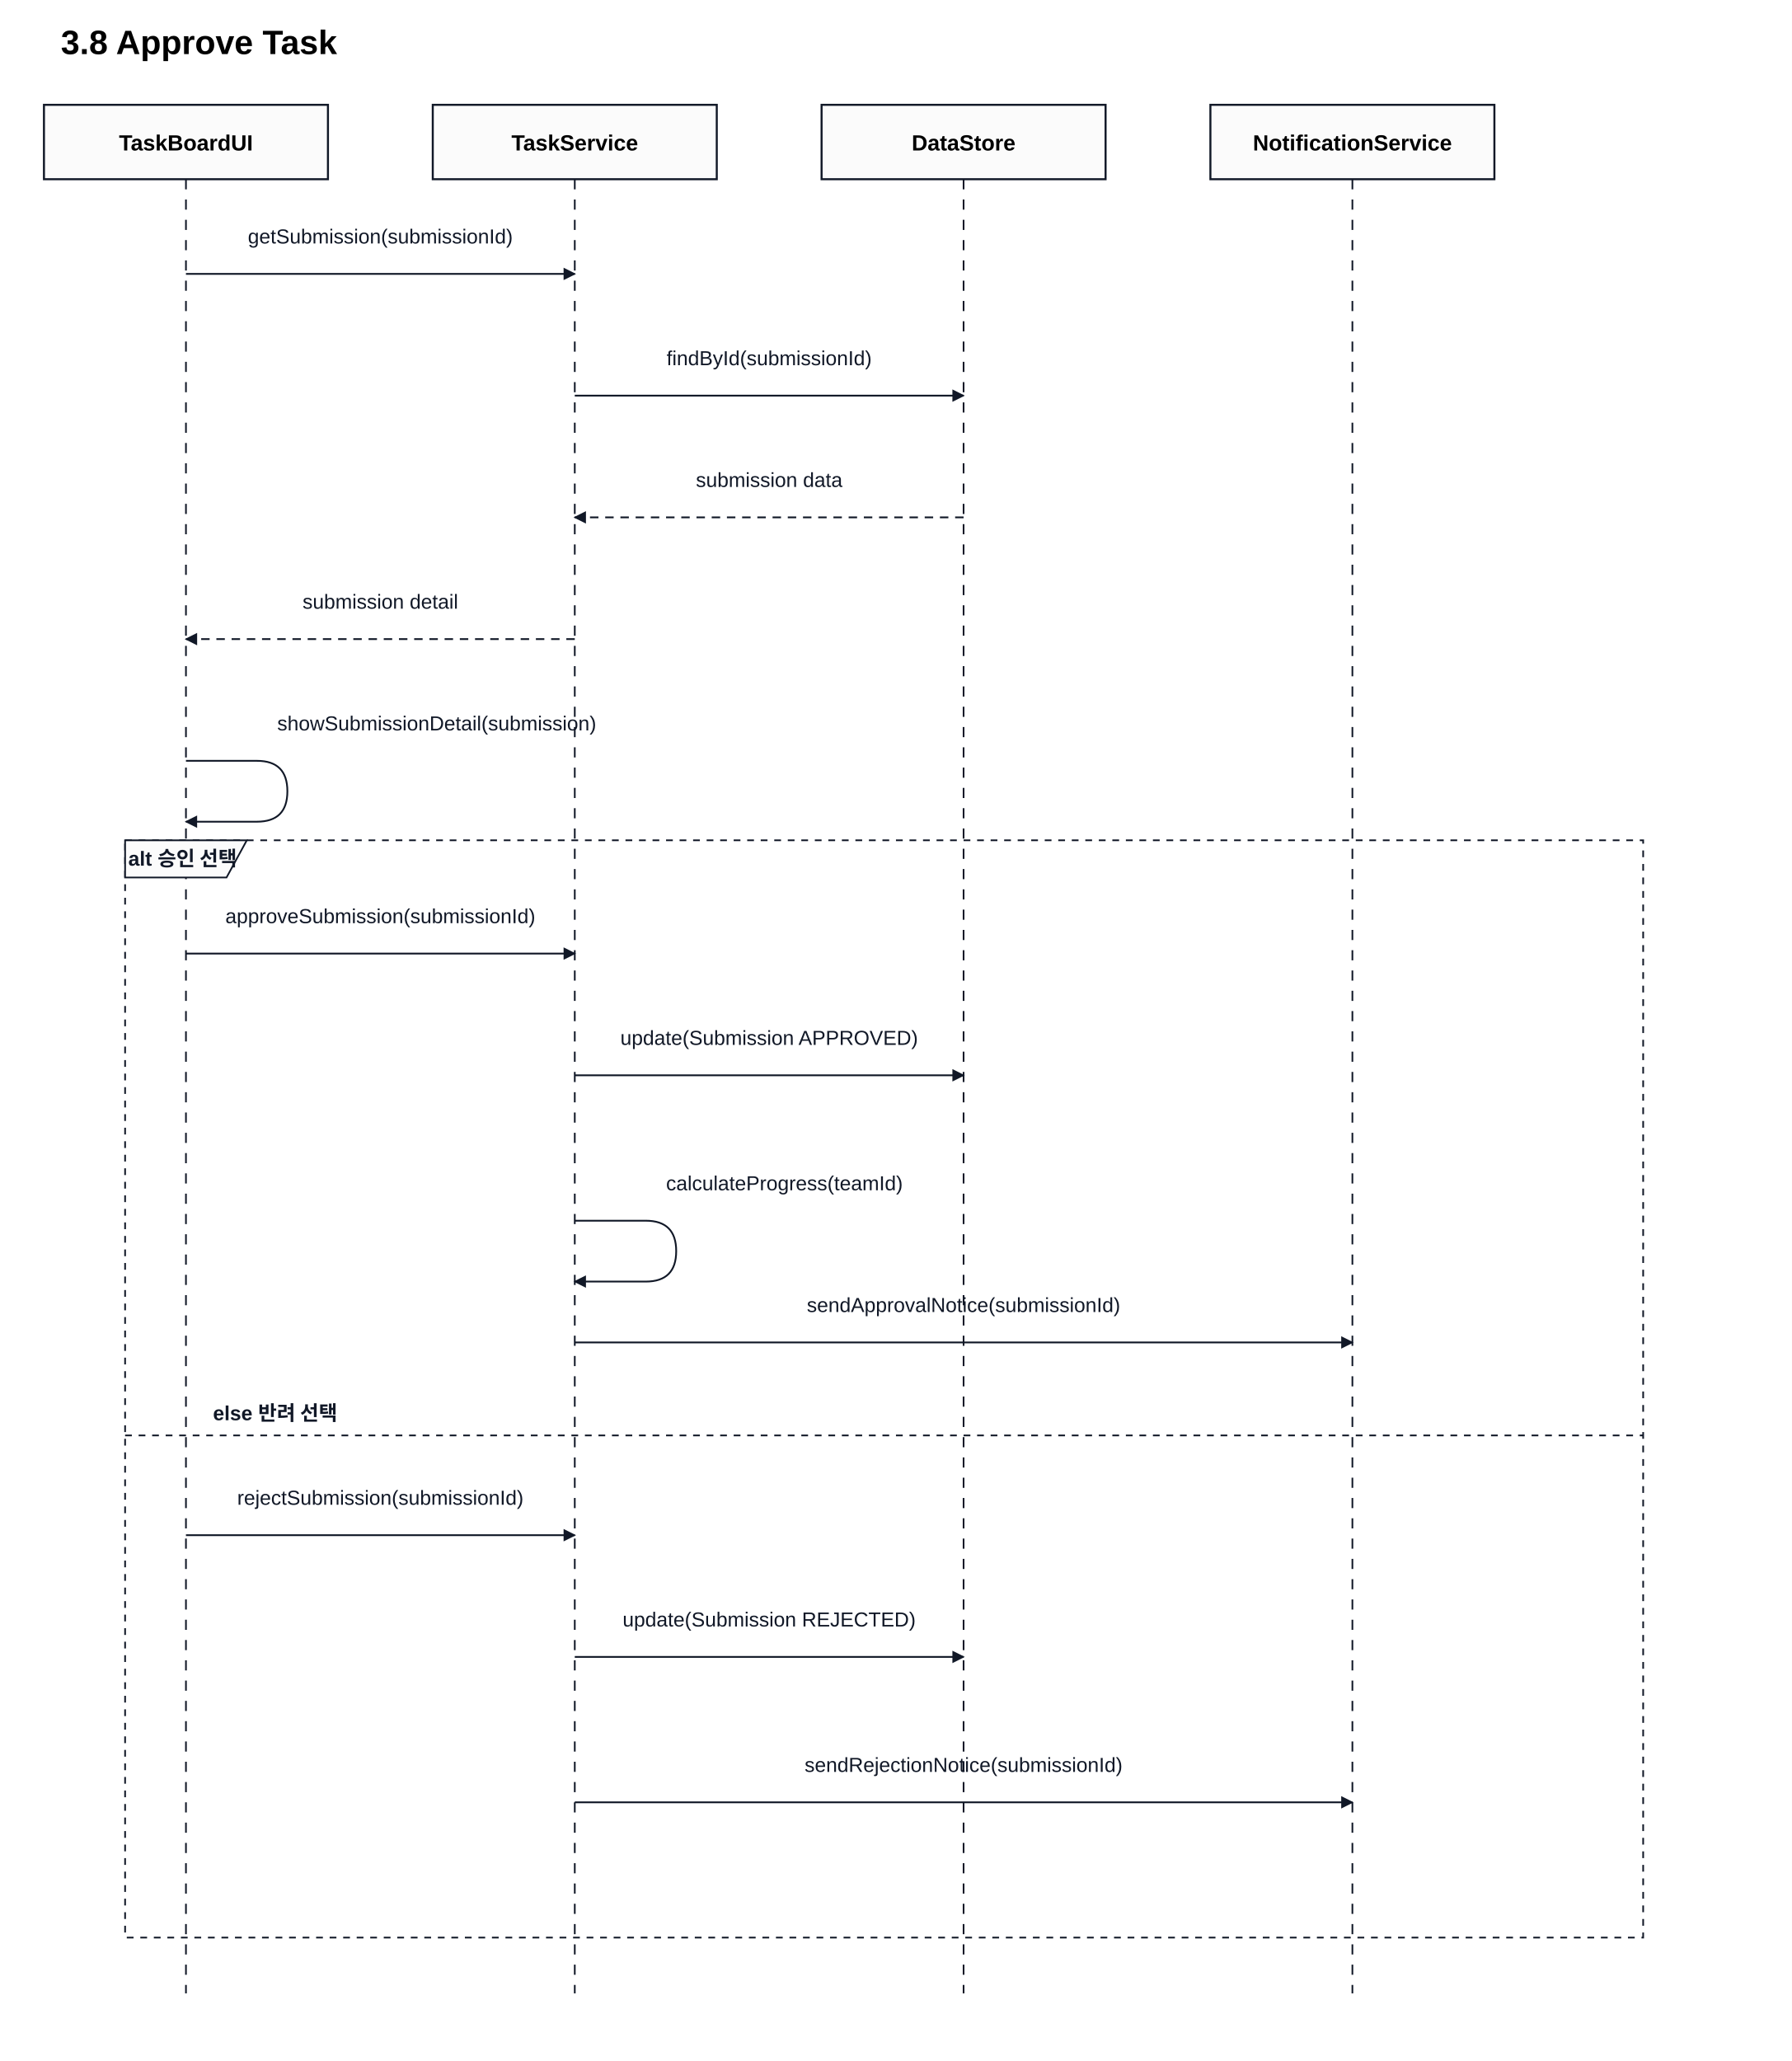
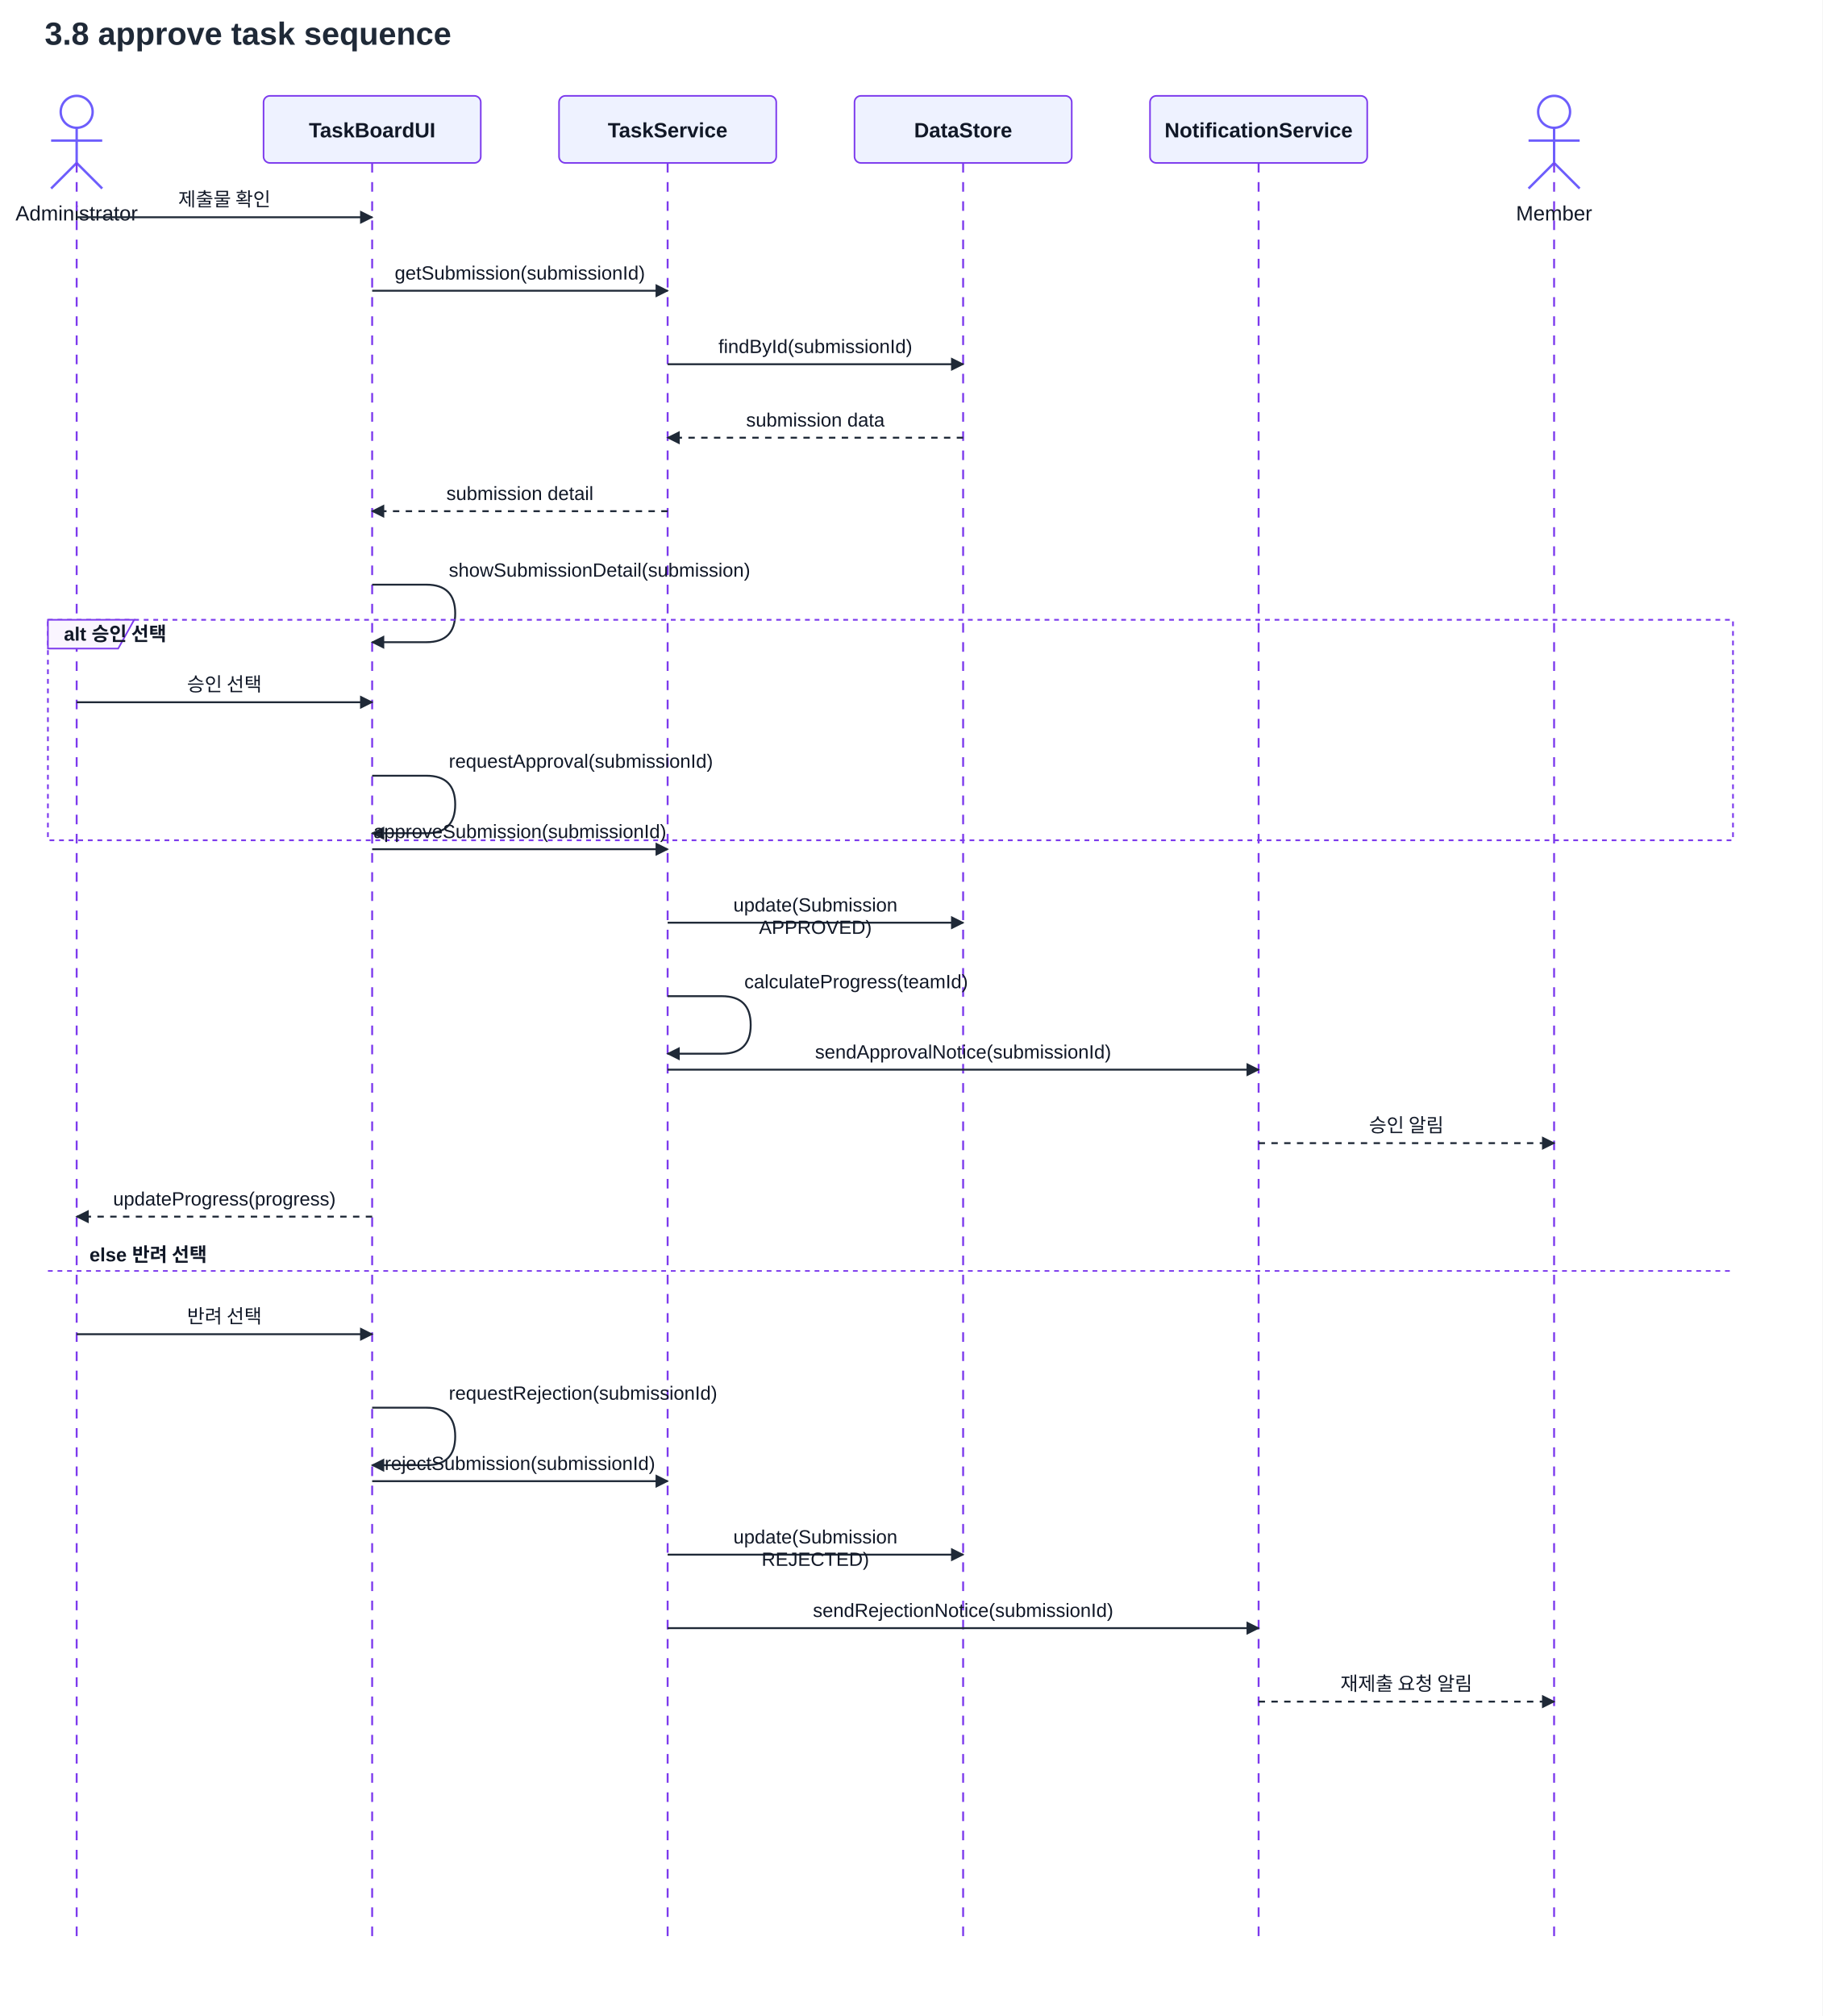
- <svg xmlns="http://www.w3.org/2000/svg" width="1060" height="1219" viewBox="0 0 1060 1219">
+ <svg xmlns="http://www.w3.org/2000/svg" width="1141" height="1262" viewBox="0 0 1141 1262">
  <defs>
-     <marker id="arrow" viewBox="0 0 10 10" refX="9" refY="5" markerWidth="7" markerHeight="7" orient="auto">
-       <path d="M0 0 L10 5 L0 10 z" fill="#111827" />
-     </marker>
-     <marker id="hollowArrow" viewBox="0 0 10 10" refX="9" refY="5" markerWidth="7" markerHeight="7" orient="auto">
-       <path d="M0 0 L10 5 L0 10 z" fill="#fbfbfb" stroke="#111827" />
-     </marker>
-     <marker id="diamond" viewBox="0 0 16 10" refX="1" refY="5" markerWidth="11" markerHeight="9" orient="auto">
-       <path d="M1 5 L8 1 L15 5 L8 9 z" fill="#111827" stroke="#111827" />
+     <marker id="arrow" viewBox="0 0 10 10" refX="9" refY="5" markerWidth="7" markerHeight="7" orient="auto-start-reverse">
+       <path d="M0 0 L10 5 L0 10 z" fill="#1f2937" />
    </marker>
  </defs>
  <rect width="100%" height="100%" fill="#ffffff" />
-   <text x="36" y="32" font-family="Arial, sans-serif" font-size="20" font-weight="700">3.8 Approve Task</text>
-   <rect x="26" y="62" width="168" height="44" fill="#fbfbfb" stroke="#111827" stroke-width="1.2" />
-   <text x="110" y="89" text-anchor="middle" font-family="Arial, sans-serif" font-size="13" font-weight="700">TaskBoardUI</text>
-   <line x1="110" y1="106" x2="110" y2="1179" stroke="#111827" stroke-width="1" stroke-dasharray="6 6" />
-   <rect x="256" y="62" width="168" height="44" fill="#fbfbfb" stroke="#111827" stroke-width="1.2" />
-   <text x="340" y="89" text-anchor="middle" font-family="Arial, sans-serif" font-size="13" font-weight="700">TaskService</text>
-   <line x1="340" y1="106" x2="340" y2="1179" stroke="#111827" stroke-width="1" stroke-dasharray="6 6" />
-   <rect x="486" y="62" width="168" height="44" fill="#fbfbfb" stroke="#111827" stroke-width="1.2" />
-   <text x="570" y="89" text-anchor="middle" font-family="Arial, sans-serif" font-size="13" font-weight="700">DataStore</text>
-   <line x1="570" y1="106" x2="570" y2="1179" stroke="#111827" stroke-width="1" stroke-dasharray="6 6" />
-   <rect x="716" y="62" width="168" height="44" fill="#fbfbfb" stroke="#111827" stroke-width="1.2" />
-   <text x="800" y="89" text-anchor="middle" font-family="Arial, sans-serif" font-size="13" font-weight="700">NotificationService</text>
-   <line x1="800" y1="106" x2="800" y2="1179" stroke="#111827" stroke-width="1" stroke-dasharray="6 6" />
-   <rect x="74" y="497" width="898" height="649" fill="none" stroke="#111827" stroke-dasharray="4 4" />
-   <path d="M74 497 h72 l-12 22 h-60 z" fill="#fbfbfb" stroke="#111827" />
-   <text x="108" y="512" text-anchor="middle" font-family="Arial, sans-serif" font-size="12" font-weight="700" fill="#111827">alt 승인 선택</text>
-   <line x1="74" y1="849" x2="972" y2="849" stroke="#111827" stroke-dasharray="4 4" />
-   <text x="126" y="840" text-anchor="start" font-family="Arial, sans-serif" font-size="12" font-weight="700" fill="#111827">else 반려 선택</text>
-   <line x1="110" y1="162" x2="340" y2="162" stroke="#111827" stroke-width="1.05" marker-end="url(#arrow)" />
-   <text x="225" y="144" text-anchor="middle" font-family="Arial, sans-serif" font-size="12" font-weight="400" fill="#111827">getSubmission(submissionId)</text>
-   <line x1="340" y1="234" x2="570" y2="234" stroke="#111827" stroke-width="1.05" marker-end="url(#arrow)" />
-   <text x="455" y="216" text-anchor="middle" font-family="Arial, sans-serif" font-size="12" font-weight="400" fill="#111827">findById(submissionId)</text>
-   <line x1="570" y1="306" x2="340" y2="306" stroke="#111827" stroke-width="1.05" marker-end="url(#arrow)" stroke-dasharray="5 4" />
-   <text x="455" y="288" text-anchor="middle" font-family="Arial, sans-serif" font-size="12" font-weight="400" fill="#111827">submission data</text>
-   <line x1="340" y1="378" x2="110" y2="378" stroke="#111827" stroke-width="1.05" marker-end="url(#arrow)" stroke-dasharray="5 4" />
-   <text x="225" y="360" text-anchor="middle" font-family="Arial, sans-serif" font-size="12" font-weight="400" fill="#111827">submission detail</text>
-   <path d="M110 450 h42 q18 0 18 18 q0 18 -18 18 h-42" fill="none" stroke="#111827" stroke-width="1.05" marker-end="url(#arrow)" />
-   <text x="164" y="432" text-anchor="start" font-family="Arial, sans-serif" font-size="12" font-weight="400" fill="#111827">showSubmissionDetail(submission)</text>
-   <line x1="110" y1="564" x2="340" y2="564" stroke="#111827" stroke-width="1.05" marker-end="url(#arrow)" />
-   <text x="225" y="546" text-anchor="middle" font-family="Arial, sans-serif" font-size="12" font-weight="400" fill="#111827">approveSubmission(submissionId)</text>
-   <line x1="340" y1="636" x2="570" y2="636" stroke="#111827" stroke-width="1.05" marker-end="url(#arrow)" />
-   <text x="455" y="618" text-anchor="middle" font-family="Arial, sans-serif" font-size="12" font-weight="400" fill="#111827">update(Submission APPROVED)</text>
-   <path d="M340 722 h42 q18 0 18 18 q0 18 -18 18 h-42" fill="none" stroke="#111827" stroke-width="1.05" marker-end="url(#arrow)" />
-   <text x="394" y="704" text-anchor="start" font-family="Arial, sans-serif" font-size="12" font-weight="400" fill="#111827">calculateProgress(teamId)</text>
-   <line x1="340" y1="794" x2="800" y2="794" stroke="#111827" stroke-width="1.05" marker-end="url(#arrow)" />
-   <text x="570" y="776" text-anchor="middle" font-family="Arial, sans-serif" font-size="12" font-weight="400" fill="#111827">sendApprovalNotice(submissionId)</text>
-   <line x1="110" y1="908" x2="340" y2="908" stroke="#111827" stroke-width="1.05" marker-end="url(#arrow)" />
-   <text x="225" y="890" text-anchor="middle" font-family="Arial, sans-serif" font-size="12" font-weight="400" fill="#111827">rejectSubmission(submissionId)</text>
-   <line x1="340" y1="980" x2="570" y2="980" stroke="#111827" stroke-width="1.05" marker-end="url(#arrow)" />
-   <text x="455" y="962" text-anchor="middle" font-family="Arial, sans-serif" font-size="12" font-weight="400" fill="#111827">update(Submission REJECTED)</text>
-   <line x1="340" y1="1066" x2="800" y2="1066" stroke="#111827" stroke-width="1.05" marker-end="url(#arrow)" />
-   <text x="570" y="1048" text-anchor="middle" font-family="Arial, sans-serif" font-size="12" font-weight="400" fill="#111827">sendRejectionNotice(submissionId)</text>
+   <text x="28" y="28" font-family="Arial, sans-serif" font-size="20" font-weight="700" fill="#1f2937">3.8 approve task sequence</text>
+   <circle cx="48" cy="70" r="10" fill="#fff" stroke="#6d5dfc" stroke-width="1.5" />
+   <line x1="48" y1="80" x2="48" y2="102" stroke="#6d5dfc" stroke-width="1.5" />
+   <line x1="32" y1="88" x2="64" y2="88" stroke="#6d5dfc" stroke-width="1.5" />
+   <line x1="48" y1="102" x2="32" y2="118" stroke="#6d5dfc" stroke-width="1.5" />
+   <line x1="48" y1="102" x2="64" y2="118" stroke="#6d5dfc" stroke-width="1.5" />
+   <text x="48" y="138" text-anchor="middle" font-family="Arial, sans-serif" font-size="13" fill="#111827">Administrator</text>
+   <line x1="48" y1="102" x2="48" y2="1214" stroke="#7c3aed" stroke-width="1.2" stroke-dasharray="6 6" />
+   <rect x="165" y="60" width="136" height="42" rx="4" fill="#eef2ff" stroke="#7c3aed" stroke-width="1" />
+   <text x="233" y="86" text-anchor="middle" font-family="Arial, sans-serif" font-size="13" font-weight="700" fill="#111827">TaskBoardUI</text>
+   <line x1="233" y1="102" x2="233" y2="1214" stroke="#7c3aed" stroke-width="1.2" stroke-dasharray="6 6" />
+   <rect x="350" y="60" width="136" height="42" rx="4" fill="#eef2ff" stroke="#7c3aed" stroke-width="1" />
+   <text x="418" y="86" text-anchor="middle" font-family="Arial, sans-serif" font-size="13" font-weight="700" fill="#111827">TaskService</text>
+   <line x1="418" y1="102" x2="418" y2="1214" stroke="#7c3aed" stroke-width="1.2" stroke-dasharray="6 6" />
+   <rect x="535" y="60" width="136" height="42" rx="4" fill="#eef2ff" stroke="#7c3aed" stroke-width="1" />
+   <text x="603" y="86" text-anchor="middle" font-family="Arial, sans-serif" font-size="13" font-weight="700" fill="#111827">DataStore</text>
+   <line x1="603" y1="102" x2="603" y2="1214" stroke="#7c3aed" stroke-width="1.2" stroke-dasharray="6 6" />
+   <rect x="720" y="60" width="136" height="42" rx="4" fill="#eef2ff" stroke="#7c3aed" stroke-width="1" />
+   <text x="788" y="86" text-anchor="middle" font-family="Arial, sans-serif" font-size="13" font-weight="700" fill="#111827">NotificationService</text>
+   <line x1="788" y1="102" x2="788" y2="1214" stroke="#7c3aed" stroke-width="1.2" stroke-dasharray="6 6" />
+   <circle cx="973" cy="70" r="10" fill="#fff" stroke="#6d5dfc" stroke-width="1.5" />
+   <line x1="973" y1="80" x2="973" y2="102" stroke="#6d5dfc" stroke-width="1.5" />
+   <line x1="957" y1="88" x2="989" y2="88" stroke="#6d5dfc" stroke-width="1.5" />
+   <line x1="973" y1="102" x2="957" y2="118" stroke="#6d5dfc" stroke-width="1.5" />
+   <line x1="973" y1="102" x2="989" y2="118" stroke="#6d5dfc" stroke-width="1.5" />
+   <text x="973" y="138" text-anchor="middle" font-family="Arial, sans-serif" font-size="13" fill="#111827">Member</text>
+   <line x1="973" y1="102" x2="973" y2="1214" stroke="#7c3aed" stroke-width="1.2" stroke-dasharray="6 6" />
+   <line x1="48" y1="136" x2="233" y2="136" stroke="#1f2937" stroke-width="1.2" marker-end="url(#arrow)" />
+   <text x="140.5" y="129" text-anchor="middle" font-family="Arial, sans-serif" font-size="12" fill="#111827">제출물 확인</text>
+   <line x1="233" y1="182" x2="418" y2="182" stroke="#1f2937" stroke-width="1.2" marker-end="url(#arrow)" />
+   <text x="325.5" y="175" text-anchor="middle" font-family="Arial, sans-serif" font-size="12" fill="#111827">getSubmission(submissionId)</text>
+   <line x1="418" y1="228" x2="603" y2="228" stroke="#1f2937" stroke-width="1.2" marker-end="url(#arrow)" />
+   <text x="510.5" y="221" text-anchor="middle" font-family="Arial, sans-serif" font-size="12" fill="#111827">findById(submissionId)</text>
+   <line x1="603" y1="274" x2="418" y2="274" stroke="#1f2937" stroke-width="1.2" marker-end="url(#arrow)" stroke-dasharray="4 4" />
+   <text x="510.5" y="267" text-anchor="middle" font-family="Arial, sans-serif" font-size="12" fill="#111827">submission data</text>
+   <line x1="418" y1="320" x2="233" y2="320" stroke="#1f2937" stroke-width="1.2" marker-end="url(#arrow)" stroke-dasharray="4 4" />
+   <text x="325.5" y="313" text-anchor="middle" font-family="Arial, sans-serif" font-size="12" fill="#111827">submission detail</text>
+   <path d="M233 366 h34 q18 0 18 18 q0 18 -18 18 h-34" fill="none" stroke="#1f2937" stroke-width="1.2" marker-end="url(#arrow)" />
+   <text x="281" y="361" font-family="Arial, sans-serif" font-size="12" fill="#111827">showSubmissionDetail(submission)</text>
+   <rect x="30" y="388" width="1055" height="138" fill="none" stroke="#7c3aed" stroke-width="1.1" stroke-dasharray="3 3" />
+   <path d="M30 388 h54 l-10 18 h-44 z" fill="#faf5ff" stroke="#7c3aed" stroke-width="1" />
+   <text x="40" y="401" font-family="Arial, sans-serif" font-size="12" font-weight="700" fill="#111827">alt 승인 선택</text>
+   <line x1="48" y1="439.6" x2="233" y2="439.6" stroke="#1f2937" stroke-width="1.2" marker-end="url(#arrow)" />
+   <text x="140.5" y="432.6" text-anchor="middle" font-family="Arial, sans-serif" font-size="12" fill="#111827">승인 선택</text>
+   <path d="M233 485.6 h34 q18 0 18 18 q0 18 -18 18 h-34" fill="none" stroke="#1f2937" stroke-width="1.2" marker-end="url(#arrow)" />
+   <text x="281" y="480.6" font-family="Arial, sans-serif" font-size="12" fill="#111827">requestApproval(submissionId)</text>
+   <line x1="233" y1="531.6" x2="418" y2="531.6" stroke="#1f2937" stroke-width="1.2" marker-end="url(#arrow)" />
+   <text x="325.5" y="524.6" text-anchor="middle" font-family="Arial, sans-serif" font-size="12" fill="#111827">approveSubmission(submissionId)</text>
+   <line x1="418" y1="577.6" x2="603" y2="577.6" stroke="#1f2937" stroke-width="1.2" marker-end="url(#arrow)" />
+   <text x="510.5" y="570.6" text-anchor="middle" font-family="Arial, sans-serif" font-size="12" fill="#111827">update(Submission</text>
+   <text x="510.5" y="584.6" text-anchor="middle" font-family="Arial, sans-serif" font-size="12" fill="#111827">APPROVED)</text>
+   <path d="M418 623.6 h34 q18 0 18 18 q0 18 -18 18 h-34" fill="none" stroke="#1f2937" stroke-width="1.2" marker-end="url(#arrow)" />
+   <text x="466" y="618.6" font-family="Arial, sans-serif" font-size="12" fill="#111827">calculateProgress(teamId)</text>
+   <line x1="418" y1="669.6" x2="788" y2="669.6" stroke="#1f2937" stroke-width="1.2" marker-end="url(#arrow)" />
+   <text x="603" y="662.6" text-anchor="middle" font-family="Arial, sans-serif" font-size="12" fill="#111827">sendApprovalNotice(submissionId)</text>
+   <line x1="788" y1="715.6" x2="973" y2="715.6" stroke="#1f2937" stroke-width="1.2" marker-end="url(#arrow)" stroke-dasharray="4 4" />
+   <text x="880.5" y="708.6" text-anchor="middle" font-family="Arial, sans-serif" font-size="12" fill="#111827">승인 알림</text>
+   <line x1="233" y1="761.6" x2="48" y2="761.6" stroke="#1f2937" stroke-width="1.2" marker-end="url(#arrow)" stroke-dasharray="4 4" />
+   <text x="140.5" y="754.6" text-anchor="middle" font-family="Arial, sans-serif" font-size="12" fill="#111827">updateProgress(progress)</text>
+   <line x1="30" y1="795.6" x2="1085" y2="795.6" stroke="#7c3aed" stroke-width="1" stroke-dasharray="3 3" />
+   <text x="56" y="789.6" font-family="Arial, sans-serif" font-size="12" font-weight="700" fill="#111827">else 반려 선택</text>
+   <line x1="48" y1="835.2" x2="233" y2="835.2" stroke="#1f2937" stroke-width="1.2" marker-end="url(#arrow)" />
+   <text x="140.5" y="828.2" text-anchor="middle" font-family="Arial, sans-serif" font-size="12" fill="#111827">반려 선택</text>
+   <path d="M233 881.2 h34 q18 0 18 18 q0 18 -18 18 h-34" fill="none" stroke="#1f2937" stroke-width="1.2" marker-end="url(#arrow)" />
+   <text x="281" y="876.2" font-family="Arial, sans-serif" font-size="12" fill="#111827">requestRejection(submissionId)</text>
+   <line x1="233" y1="927.2" x2="418" y2="927.2" stroke="#1f2937" stroke-width="1.2" marker-end="url(#arrow)" />
+   <text x="325.5" y="920.2" text-anchor="middle" font-family="Arial, sans-serif" font-size="12" fill="#111827">rejectSubmission(submissionId)</text>
+   <line x1="418" y1="973.2" x2="603" y2="973.2" stroke="#1f2937" stroke-width="1.2" marker-end="url(#arrow)" />
+   <text x="510.5" y="966.2" text-anchor="middle" font-family="Arial, sans-serif" font-size="12" fill="#111827">update(Submission</text>
+   <text x="510.5" y="980.2" text-anchor="middle" font-family="Arial, sans-serif" font-size="12" fill="#111827">REJECTED)</text>
+   <line x1="418" y1="1019.2" x2="788" y2="1019.2" stroke="#1f2937" stroke-width="1.2" marker-end="url(#arrow)" />
+   <text x="603" y="1012.2" text-anchor="middle" font-family="Arial, sans-serif" font-size="12" fill="#111827">sendRejectionNotice(submissionId)</text>
+   <line x1="788" y1="1065.2" x2="973" y2="1065.2" stroke="#1f2937" stroke-width="1.2" marker-end="url(#arrow)" stroke-dasharray="4 4" />
+   <text x="880.5" y="1058.2" text-anchor="middle" font-family="Arial, sans-serif" font-size="12" fill="#111827">재제출 요청 알림</text>
</svg>
